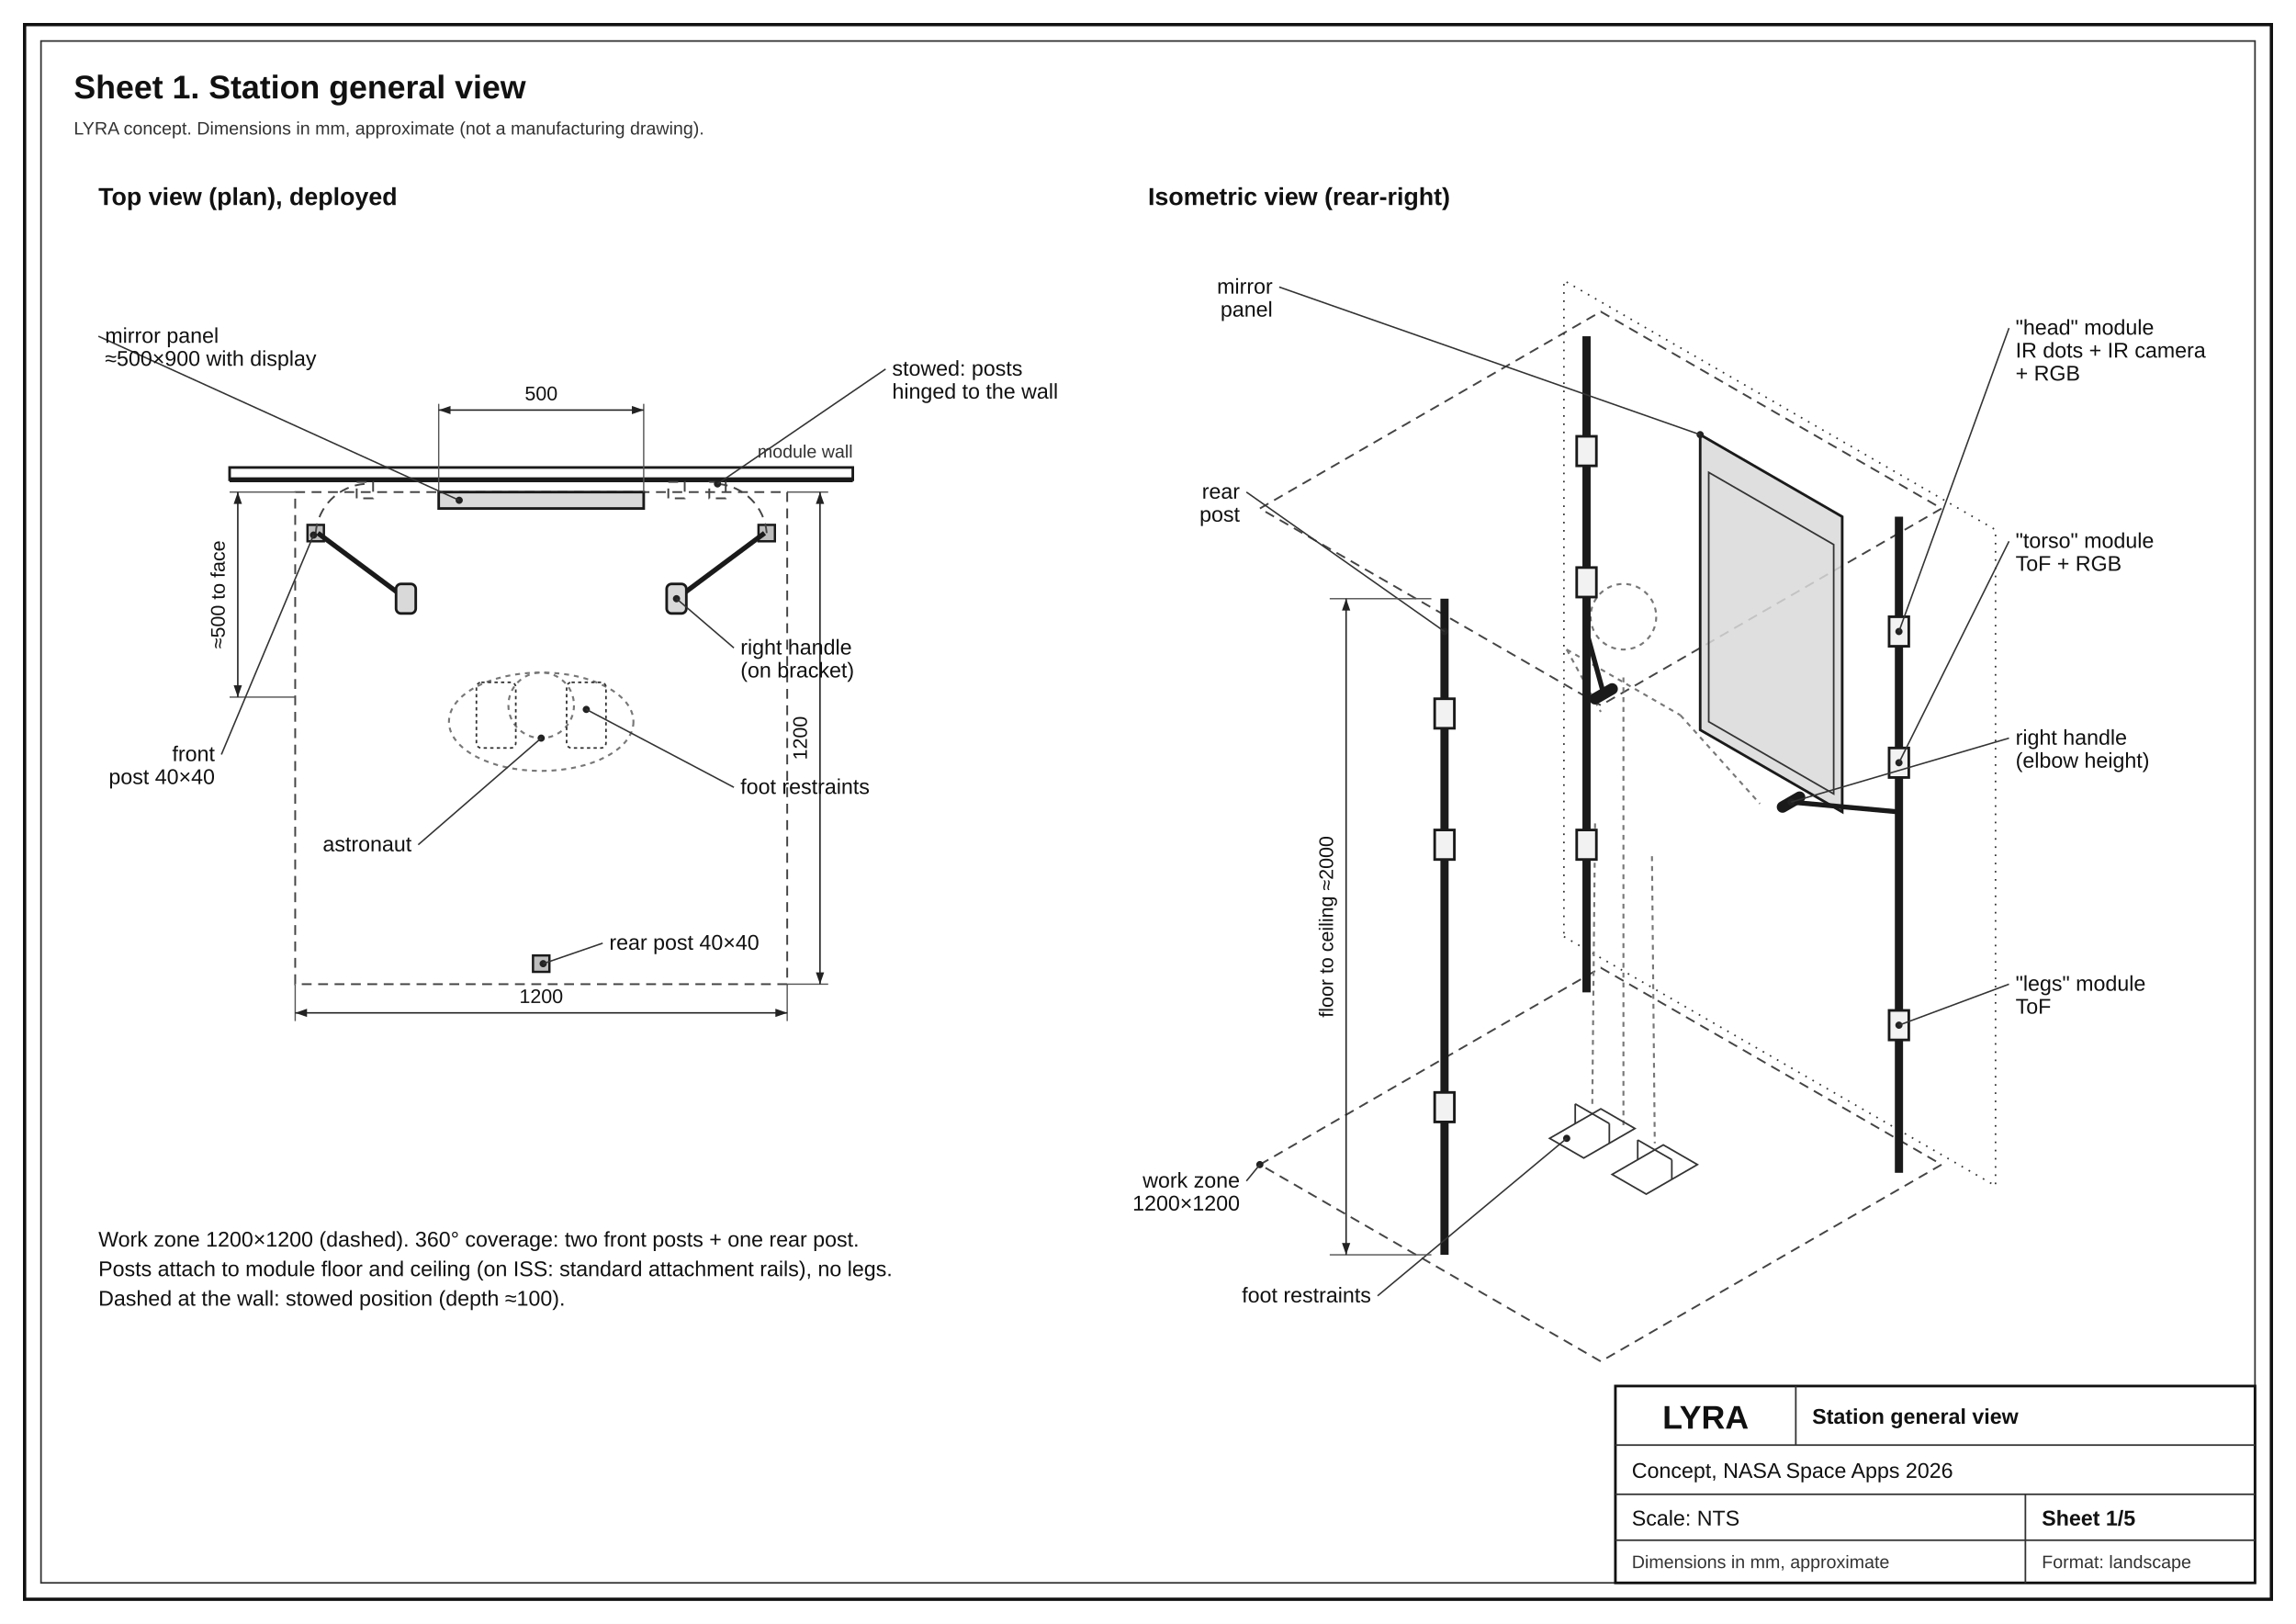
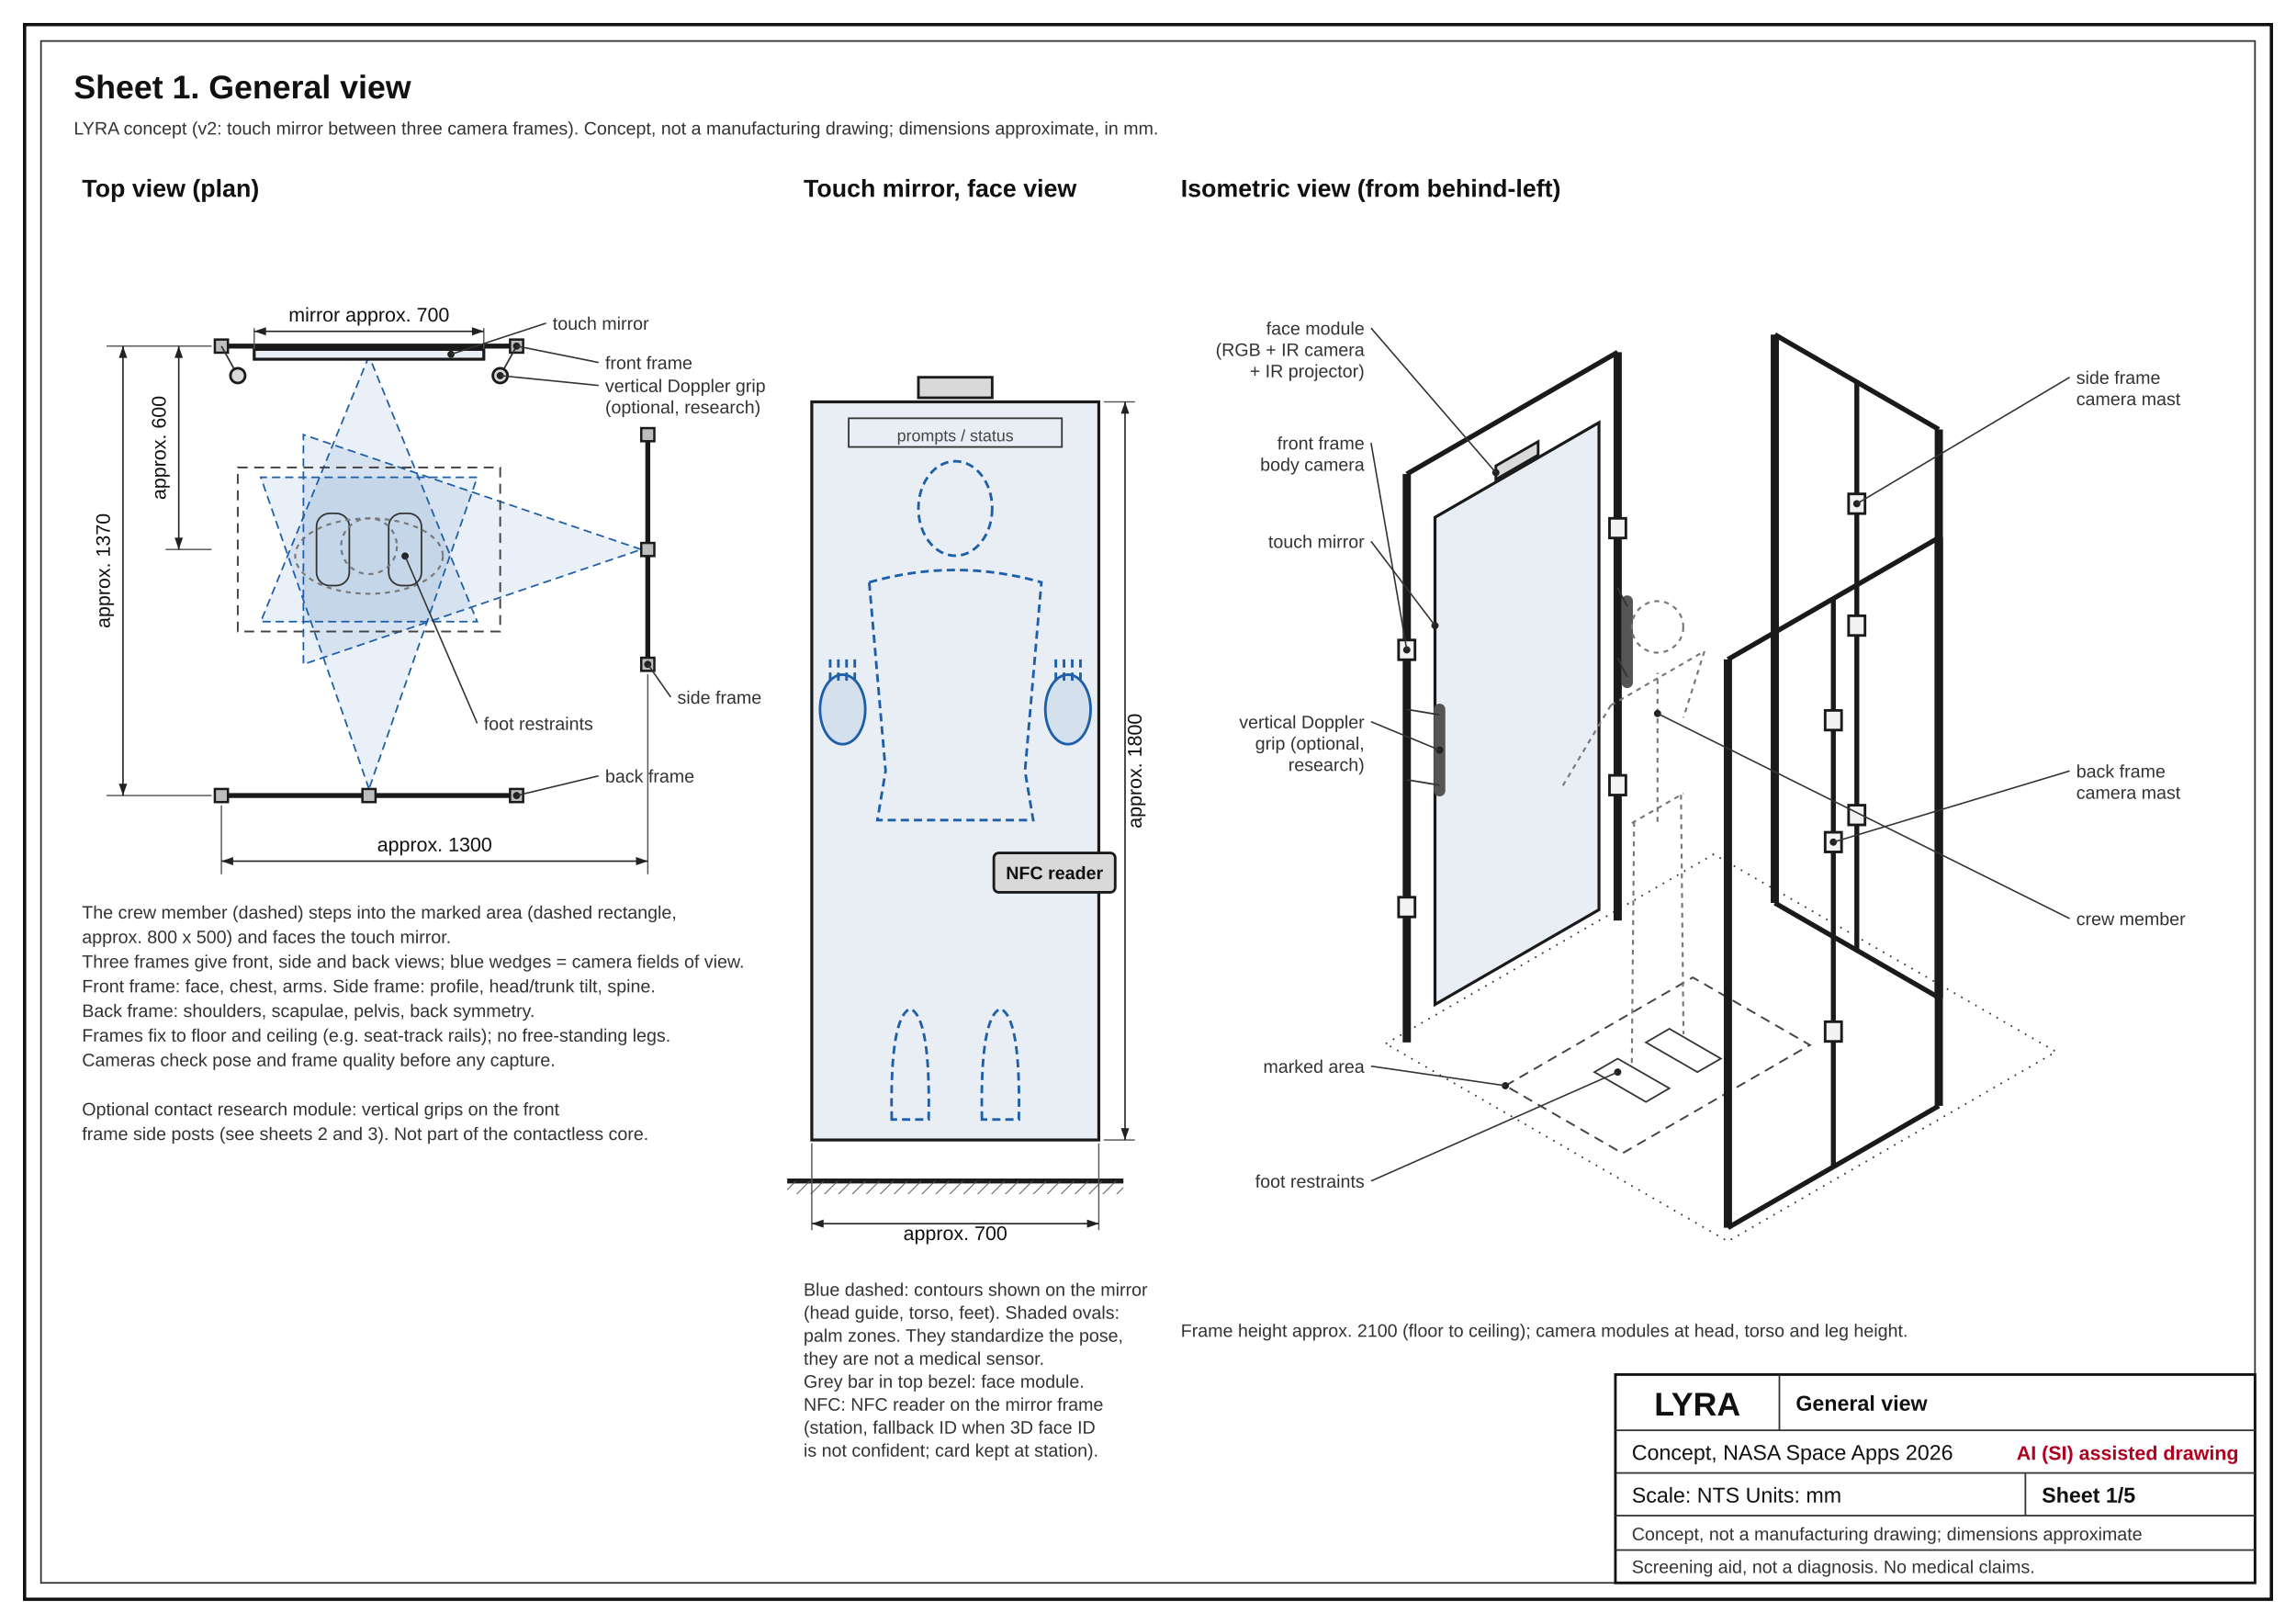
<svg xmlns="http://www.w3.org/2000/svg" viewBox="0 0 1400 990" width="1400" height="990">
  <defs>
    <marker id="da" viewBox="0 0 10 10" refX="10" refY="5" markerWidth="8" markerHeight="8" orient="auto-start-reverse">
      <path d="M0,1.5 L10,5 L0,8.5 z" fill="#222" />
    </marker>
    <marker id="fa" viewBox="0 0 10 10" refX="9" refY="5" markerWidth="7" markerHeight="7" orient="auto">
      <path d="M0,0 L10,5 L0,10 z" fill="#222" />
    </marker>
+     <marker id="fr" viewBox="0 0 10 10" refX="9" refY="5" markerWidth="7" markerHeight="7" orient="auto">
+       <path d="M0,0 L10,5 L0,10 z" fill="#c0392b" />
+     </marker>
+     <marker id="fb" viewBox="0 0 10 10" refX="9" refY="5" markerWidth="7" markerHeight="7" orient="auto">
+       <path d="M0,0 L10,5 L0,10 z" fill="#1f5fa8" />
+     </marker>
    <pattern id="hatch" width="6" height="6" patternUnits="userSpaceOnUse" patternTransform="rotate(45)">
      <line x1="0" y1="0" x2="0" y2="6" stroke="#555" stroke-width="1" />
+     </pattern>
+     <pattern id="hatch2" width="5" height="5" patternUnits="userSpaceOnUse" patternTransform="rotate(-45)">
+       <line x1="0" y1="0" x2="0" y2="5" stroke="#777" stroke-width="0.8" />
    </pattern>
    <style>
    text{font-family:Arial,Helvetica,sans-serif}
    .t{font-size:13px;fill:#111}
    .s{font-size:11px;fill:#333}
+     .xs{font-size:10px;fill:#444}
    .b{font-size:13px;fill:#111;font-weight:bold}
+     .bs{font-size:11px;fill:#111;font-weight:bold}
    .h{font-size:20px;fill:#111;font-weight:bold}
    .vh{font-size:15px;fill:#111;font-weight:bold}
    .dl{font-size:12px;fill:#111}
+     .ai{font-size:12px;fill:#b00020;font-weight:bold}
+     .tg{font-size:9.5px;fill:#fff;font-weight:bold;letter-spacing:0.2px}
+     .rt{font-size:11px;fill:#c0392b}
+     .bt{font-size:11px;fill:#1f5fa8}
+     .gt{font-size:11px;fill:#1a7a4a}
    .o{stroke:#1a1a1a;stroke-width:1.6;fill:none}
    .of{stroke:#1a1a1a;stroke-width:1.6;fill:#f2f2f2}
    .ofd{stroke:#1a1a1a;stroke-width:1.6;fill:#d9d9d9}
+     .mir{stroke:#1a1a1a;stroke-width:1.8;fill:#e8eef4}
    .thick{stroke:#1a1a1a;stroke-width:3;fill:none}
    .post{stroke:#1a1a1a;stroke-width:1.4;fill:#bdbdbd}
    .thin{stroke:#333;stroke-width:1;fill:none}
    .hid{stroke:#444;stroke-width:1.1;fill:none;stroke-dasharray:6 4}
    .ctr{stroke:#666;stroke-width:0.9;fill:none;stroke-dasharray:14 3 3 3}
    .ex{stroke:#555;stroke-width:0.8;fill:none}
    .dim{stroke:#222;stroke-width:0.9;fill:none;marker-start:url(#da);marker-end:url(#da)}
    .ld{stroke:#333;stroke-width:0.9;fill:none}
    .fl{stroke:#222;stroke-width:1.5;fill:none}
    .fld{stroke:#222;stroke-width:1.5;fill:none;stroke-dasharray:7 4}
-     .sl{fill:#c0392b;fill-opacity:0.13;stroke:#c0392b;stroke-width:1;stroke-dasharray:5 3}
-     .tof{fill:#1f5fa8;fill-opacity:0.10;stroke:#1f5fa8;stroke-width:1;stroke-dasharray:5 3}
+     .sl{fill:#c0392b;fill-opacity:0.12;stroke:#c0392b;stroke-width:1;stroke-dasharray:5 3}
+     .tof{fill:#1f5fa8;fill-opacity:0.09;stroke:#1f5fa8;stroke-width:1;stroke-dasharray:5 3}
    .hum{stroke:#777;stroke-width:1.2;fill:none;stroke-dasharray:3 3}
-     .gel{stroke:#1a7a4a;stroke-width:3;fill:none}
+     .cont{stroke:#1f5fa8;stroke-width:1.6;fill:none;stroke-dasharray:5 3}
+     .palm{stroke:#1f5fa8;stroke-width:1.6;fill:#1f5fa8;fill-opacity:0.10}
+     .gel{stroke:#1a7a4a;stroke-width:1.4;fill:#1a7a4a;fill-opacity:0.22}
+     .rim{stroke:#1a1a1a;stroke-width:1.2;fill:#9e9e9e}
+     .mem{stroke:#6a3d9a;stroke-width:2.2;fill:none}
+     .skin{stroke:#8a5a44;stroke-width:1.4;fill:#f3d9c9}
+     .ac{stroke:#c0392b;stroke-width:1.6;fill:none;marker-end:url(#fr)}
+     .acd{stroke:#1f5fa8;stroke-width:1.4;fill:none;stroke-dasharray:5 3;marker-end:url(#fb)}
    .frame{stroke:#111;stroke-width:2;fill:none}
    .blk{stroke:#1a1a1a;stroke-width:1.5;fill:#fafafa}
+     .blkg{stroke:#1a1a1a;stroke-width:1.5;fill:#eef3ee}
+     .blkb{stroke:#1a1a1a;stroke-width:1.5;fill:#eaf0f8}
+     .blkd{stroke:#555;stroke-width:1.4;fill:#fafafa;stroke-dasharray:6 4}
+     .note{stroke:#b35900;stroke-width:1.5;fill:#fff8ef}
    .grp{stroke:#555;stroke-width:1;fill:none;stroke-dasharray:6 4}
  </style>
  </defs>
  <rect x="0" y="0" width="1400" height="990" fill="#fff" />
  <rect x="15.0" y="15.0" width="1370.0" height="960.0" rx="0" class="frame" />
  <rect x="25.0" y="25.0" width="1350.0" height="940.0" rx="0" class="thin" />
-   <text x="45.0" y="60.0" class="h" text-anchor="start">Sheet 1. Station general view</text>
-   <text x="45.0" y="82.0" class="s" text-anchor="start">LYRA concept. Dimensions in mm, approximate (not a manufacturing drawing).</text>
-   <rect x="985" y="845" width="390" height="120" fill="#fff" stroke="#111" stroke-width="1.6" />
-   <line x1="985.0" y1="881.0" x2="1375.0" y2="881.0" class="thin" />
-   <line x1="985.0" y1="911.0" x2="1375.0" y2="911.0" class="thin" />
-   <line x1="985.0" y1="939.0" x2="1375.0" y2="939.0" class="thin" />
-   <line x1="1095.0" y1="845.0" x2="1095.0" y2="881.0" class="thin" />
-   <line x1="1235.0" y1="911.0" x2="1235.0" y2="965.0" class="thin" />
-   <text x="1040.0" y="871.0" class="h" text-anchor="middle">LYRA</text>
-   <text x="1105.0" y="868.0" class="b" text-anchor="start">Station general view</text>
-   <text x="995.0" y="901.0" class="t" text-anchor="start">Concept, NASA Space Apps 2026</text>
-   <text x="995.0" y="930.0" class="t" text-anchor="start">Scale: NTS</text>
-   <text x="1245.0" y="930.0" class="b" text-anchor="start">Sheet 1/5</text>
-   <text x="995.0" y="956.0" class="s" text-anchor="start">Dimensions in mm, approximate</text>
-   <text x="1245.0" y="956.0" class="s" text-anchor="start">Format: landscape</text>
-   <text x="60.0" y="125.0" class="vh" text-anchor="start">Top view (plan), deployed</text>
-   <line x1="140.0" y1="292.5" x2="520.0" y2="292.5" class="thick" />
-   <rect x="140.0" y="285.0" width="380.0" height="7.5" rx="0" class="o" fill="url(#hatch)" stroke="none" />
-   <text x="520.0" y="279.0" class="s" text-anchor="end">module wall</text>
-   <rect x="180.0" y="300.0" width="300.0" height="300.0" rx="0" class="hid" />
-   <rect x="267.5" y="300.0" width="125.0" height="10.0" rx="0" class="ofd" />
-   <rect x="187.5" y="320.0" width="10.0" height="10.0" rx="0" class="post" />
-   <rect x="462.5" y="320.0" width="10.0" height="10.0" rx="0" class="post" />
-   <rect x="325.0" y="582.5" width="10.0" height="10.0" rx="0" class="post" />
-   <line x1="193.8" y1="325.0" x2="247.5" y2="365.0" class="thick" />
-   <rect x="241.5" y="356.0" width="12.0" height="18.0" rx="3" class="ofd" />
-   <line x1="466.2" y1="325.0" x2="412.5" y2="365.0" class="thick" />
-   <rect x="406.5" y="356.0" width="12.0" height="18.0" rx="3" class="ofd" />
-   <ellipse cx="330.0" cy="440.0" rx="56.25" ry="30.0" class="hum" />
-   <circle cx="330.0" cy="430.0" r="20.0" class="hum" />
-   <rect x="290.5" y="416.0" width="24.0" height="40.0" rx="3" class="thin" stroke-dasharray="2 2" />
-   <rect x="345.5" y="416.0" width="24.0" height="40.0" rx="3" class="thin" stroke-dasharray="2 2" />
-   <rect x="217.5" y="293.8" width="10.0" height="10.0" rx="0" class="hid" />
-   <rect x="432.5" y="293.8" width="10.0" height="10.0" rx="0" class="hid" />
-   <rect x="407.5" y="293.8" width="10.0" height="10.0" rx="0" class="hid" />
-   <path d="M192.5,325.0 A 32.5 32.5 0 0 1 222.5,295.0" class="hid" />
-   <path d="M467.5,325.0 A 32.5 32.5 0 0 0 437.5,295.0" class="hid" />
-   <line x1="180.0" y1="600.0" x2="180.0" y2="622.5" class="ex" />
-   <line x1="480.0" y1="600.0" x2="480.0" y2="622.5" class="ex" />
-   <line x1="180.0" y1="617.5" x2="480.0" y2="617.5" class="dim" />
-   <text x="330.0" y="611.5" class="dl" text-anchor="middle">1200</text>
-   <line x1="480.0" y1="300.0" x2="505.0" y2="300.0" class="ex" />
-   <line x1="480.0" y1="600.0" x2="505.0" y2="600.0" class="ex" />
-   <line x1="500.0" y1="300.0" x2="500.0" y2="600.0" class="dim" />
-   <text x="492.0" y="450.0" class="dl" text-anchor="middle" transform="rotate(-90 492.0 450.0)">1200</text>
-   <line x1="267.5" y1="300.0" x2="267.5" y2="246.2" class="ex" />
-   <line x1="392.5" y1="300.0" x2="392.5" y2="246.2" class="ex" />
-   <line x1="267.5" y1="250.0" x2="392.5" y2="250.0" class="dim" />
-   <text x="330.0" y="244.0" class="dl" text-anchor="middle">500</text>
-   <line x1="180.0" y1="425.0" x2="140.0" y2="425.0" class="ex" />
-   <line x1="180.0" y1="300.0" x2="140.0" y2="300.0" class="ex" />
-   <line x1="145.0" y1="300.0" x2="145.0" y2="425.0" class="dim" />
-   <text x="137.0" y="362.5" class="dl" text-anchor="middle" transform="rotate(-90 137.0 362.5)">≈500 to face</text>
-   <circle cx="280.0" cy="305.0" r="2.2" fill="#222" />
-   <line x1="280.0" y1="305.0" x2="60.0" y2="205.0" class="ld" />
-   <text x="64.0" y="209.0" class="t" text-anchor="start">mirror panel</text>
-   <text x="64.0" y="223.0" class="t" text-anchor="start">≈500×900 with display</text>
-   <circle cx="191.2" cy="326.2" r="2.2" fill="#222" />
-   <line x1="191.2" y1="326.2" x2="135.0" y2="460.0" class="ld" />
-   <text x="131.0" y="464.0" class="t" text-anchor="end">front</text>
-   <text x="131.0" y="478.0" class="t" text-anchor="end">post 40×40</text>
-   <circle cx="331.2" cy="587.5" r="2.2" fill="#222" />
-   <line x1="331.2" y1="587.5" x2="367.5" y2="575.0" class="ld" />
-   <text x="371.5" y="579.0" class="t" text-anchor="start">rear post 40×40</text>
-   <circle cx="412.5" cy="365.0" r="2.2" fill="#222" />
-   <line x1="412.5" y1="365.0" x2="447.5" y2="395.0" class="ld" />
-   <text x="451.5" y="399.0" class="t" text-anchor="start">right handle</text>
-   <text x="451.5" y="413.0" class="t" text-anchor="start">(on bracket)</text>
-   <circle cx="357.5" cy="432.5" r="2.2" fill="#222" />
-   <line x1="357.5" y1="432.5" x2="447.5" y2="480.0" class="ld" />
-   <text x="451.5" y="484.0" class="t" text-anchor="start">foot restraints</text>
-   <circle cx="330.0" cy="450.0" r="2.2" fill="#222" />
-   <line x1="330.0" y1="450.0" x2="255.0" y2="515.0" class="ld" />
-   <text x="251.0" y="519.0" class="t" text-anchor="end">astronaut</text>
-   <circle cx="437.5" cy="295.0" r="2.2" fill="#222" />
-   <line x1="437.5" y1="295.0" x2="540.0" y2="225.0" class="ld" />
-   <text x="544.0" y="229.0" class="t" text-anchor="start">stowed: posts</text>
-   <text x="544.0" y="243.0" class="t" text-anchor="start">hinged to the wall</text>
-   <text x="60.0" y="760.0" class="t" text-anchor="start">Work zone 1200×1200 (dashed). 360° coverage: two front posts + one rear post.</text>
-   <text x="60.0" y="778.0" class="t" text-anchor="start">Posts attach to module floor and ceiling (on ISS: standard attachment rails), no legs.</text>
-   <text x="60.0" y="796.0" class="t" text-anchor="start">Dashed at the wall: stowed position (depth ≈100).</text>
-   <text x="700.0" y="125.0" class="vh" text-anchor="start">Isometric view (rear-right)</text>
-   <polygon points="976.1,590.0 1183.9,710.0 976.1,830.0 768.2,710.0" class="hid" />
-   <polygon points="976.1,190.0 1183.9,310.0 976.1,430.0 768.2,310.0" class="hid" />
-   <polygon points="953.6,571.0 1216.8,723.0 1216.8,323.0 953.6,171.0" class="thin" stroke-dasharray="1 4" />
-   <line x1="989.9" y1="686.0" x2="989.9" y2="412.0" class="hum" />
-   <line x1="955.3" y1="396.0" x2="1024.6" y2="436.0" class="hum" />
-   <line x1="955.3" y1="396.0" x2="976.1" y2="434.0" class="hum" />
-   <line x1="1024.6" y1="436.0" x2="1073.1" y2="490.0" class="hum" />
-   <line x1="972.6" y1="502.0" x2="970.9" y2="675.0" class="hum" />
-   <line x1="1007.3" y1="522.0" x2="1009.0" y2="697.0" class="hum" />
-   <circle cx="989.9" cy="376.0" r="20.0" class="hum" />
-   <polygon points="976.1,676.0 996.9,688.0 965.7,706.0 944.9,694.0" class="thin" />
-   <line x1="960.5" y1="685.0" x2="960.5" y2="673.0" class="thin" />
-   <line x1="981.3" y1="697.0" x2="981.3" y2="685.0" class="thin" />
-   <line x1="960.5" y1="673.0" x2="981.3" y2="685.0" class="thin" />
-   <polygon points="1014.2,698.0 1035.0,710.0 1003.8,728.0 983.0,716.0" class="thin" />
-   <line x1="998.6" y1="707.0" x2="998.6" y2="695.0" class="thin" />
-   <line x1="1019.4" y1="719.0" x2="1019.4" y2="707.0" class="thin" />
-   <line x1="998.6" y1="695.0" x2="1019.4" y2="707.0" class="thin" />
-   <polygon points="1036.7,445.0 1123.3,495.0 1123.3,315.0 1036.7,265.0" class="ofd" fill-opacity="0.85" />
-   <polygon points="1041.9,440.0 1118.1,484.0 1118.1,332.0 1041.9,288.0" class="thin" />
-   <line x1="967.4" y1="605.0" x2="967.4" y2="205.0" stroke="#1a1a1a" stroke-width="5" />
-   <rect x="961.4" y="506.0" width="12.0" height="18.0" rx="0" class="of" />
-   <rect x="961.4" y="346.0" width="12.0" height="18.0" rx="0" class="of" />
-   <rect x="961.4" y="266.0" width="12.0" height="18.0" rx="0" class="of" />
-   <line x1="1157.9" y1="715.0" x2="1157.9" y2="315.0" stroke="#1a1a1a" stroke-width="5" />
-   <rect x="1151.9" y="616.0" width="12.0" height="18.0" rx="0" class="of" />
-   <rect x="1151.9" y="456.0" width="12.0" height="18.0" rx="0" class="of" />
-   <rect x="1151.9" y="376.0" width="12.0" height="18.0" rx="0" class="of" />
-   <line x1="880.8" y1="765.0" x2="880.8" y2="365.0" stroke="#1a1a1a" stroke-width="5" />
-   <rect x="874.8" y="666.0" width="12.0" height="18.0" rx="0" class="of" />
-   <rect x="874.8" y="506.0" width="12.0" height="18.0" rx="0" class="of" />
-   <rect x="874.8" y="426.0" width="12.0" height="18.0" rx="0" class="of" />
-   <line x1="967.4" y1="385.0" x2="977.8" y2="423.0" class="thick" />
-   <line x1="983.0" y1="420.0" x2="972.6" y2="426.0" stroke="#1a1a1a" stroke-width="7" stroke-linecap="round" />
-   <line x1="1157.9" y1="495.0" x2="1092.1" y2="489.0" class="thick" />
-   <line x1="1097.3" y1="486.0" x2="1086.9" y2="492.0" stroke="#1a1a1a" stroke-width="7" stroke-linecap="round" />
-   <circle cx="1157.9" cy="385.0" r="2.2" fill="#222" />
-   <line x1="1157.9" y1="385.0" x2="1225.0" y2="200.0" class="ld" />
-   <text x="1229.0" y="204.0" class="t" text-anchor="start">"head" module</text>
-   <text x="1229.0" y="218.0" class="t" text-anchor="start">IR dots + IR camera</text>
-   <text x="1229.0" y="232.0" class="t" text-anchor="start">+ RGB</text>
-   <circle cx="1157.9" cy="465.0" r="2.2" fill="#222" />
-   <line x1="1157.9" y1="465.0" x2="1225.0" y2="330.0" class="ld" />
-   <text x="1229.0" y="334.0" class="t" text-anchor="start">"torso" module</text>
-   <text x="1229.0" y="348.0" class="t" text-anchor="start">ToF + RGB</text>
-   <circle cx="1157.9" cy="625.0" r="2.2" fill="#222" />
-   <line x1="1157.9" y1="625.0" x2="1225.0" y2="600.0" class="ld" />
-   <text x="1229.0" y="604.0" class="t" text-anchor="start">"legs" module</text>
-   <text x="1229.0" y="618.0" class="t" text-anchor="start">ToF</text>
-   <circle cx="1092.1" cy="489.0" r="2.2" fill="#222" />
-   <line x1="1092.1" y1="489.0" x2="1225.0" y2="450.0" class="ld" />
-   <text x="1229.0" y="454.0" class="t" text-anchor="start">right handle</text>
-   <text x="1229.0" y="468.0" class="t" text-anchor="start">(elbow height)</text>
-   <circle cx="1036.7" cy="265.0" r="2.2" fill="#222" />
-   <line x1="1036.7" y1="265.0" x2="780.0" y2="175.0" class="ld" />
-   <text x="776.0" y="179.0" class="t" text-anchor="end">mirror</text>
-   <text x="776.0" y="193.0" class="t" text-anchor="end">panel</text>
-   <circle cx="880.8" cy="385.0" r="2.2" fill="#222" />
-   <line x1="880.8" y1="385.0" x2="760.0" y2="300.0" class="ld" />
-   <text x="756.0" y="304.0" class="t" text-anchor="end">rear</text>
-   <text x="756.0" y="318.0" class="t" text-anchor="end">post</text>
-   <circle cx="955.3" cy="694.0" r="2.2" fill="#222" />
-   <line x1="955.3" y1="694.0" x2="840.0" y2="790.0" class="ld" />
-   <text x="836.0" y="794.0" class="t" text-anchor="end">foot restraints</text>
-   <circle cx="768.2" cy="710.0" r="2.2" fill="#222" />
-   <line x1="768.2" y1="710.0" x2="760.0" y2="720.0" class="ld" />
-   <text x="756.0" y="724.0" class="t" text-anchor="end">work zone</text>
-   <text x="756.0" y="738.0" class="t" text-anchor="end">1200×1200</text>
-   <line x1="872.8" y1="765.0" x2="810.8" y2="765.0" class="ex" />
-   <line x1="872.8" y1="365.0" x2="810.8" y2="365.0" class="ex" />
-   <line x1="820.8" y1="765.0" x2="820.8" y2="365.0" class="dim" />
-   <text x="812.8" y="565.0" class="dl" text-anchor="middle" transform="rotate(-90 812.8 565.0)">floor to ceiling ≈2000</text>
+   <text x="45.0" y="60.0" class="h" text-anchor="start">Sheet 1. General view</text>
+   <text x="45.0" y="82.0" class="s" text-anchor="start">LYRA concept (v2: touch mirror between three camera frames). Concept, not a manufacturing drawing; dimensions approximate, in mm.</text>
+   <rect x="985" y="838" width="390" height="127" fill="#fff" stroke="#111" stroke-width="1.6" />
+   <line x1="985.0" y1="872.0" x2="1375.0" y2="872.0" class="thin" />
+   <line x1="985.0" y1="898.0" x2="1375.0" y2="898.0" class="thin" />
+   <line x1="985.0" y1="924.0" x2="1375.0" y2="924.0" class="thin" />
+   <line x1="985.0" y1="945.0" x2="1375.0" y2="945.0" class="thin" />
+   <line x1="1085.0" y1="838.0" x2="1085.0" y2="872.0" class="thin" />
+   <line x1="1235.0" y1="898.0" x2="1235.0" y2="924.0" class="thin" />
+   <text x="1035.0" y="863.0" class="h" text-anchor="middle">LYRA</text>
+   <text x="1095.0" y="860.0" class="b" text-anchor="start">General view</text>
+   <text x="995.0" y="890.0" class="t" text-anchor="start">Concept, NASA Space Apps 2026</text>
+   <text x="1365.0" y="890.0" class="ai" text-anchor="end">AI (SI) assisted drawing</text>
+   <text x="995.0" y="916.0" class="t" text-anchor="start">Scale: NTS   Units: mm</text>
+   <text x="1245.0" y="916.0" class="b" text-anchor="start">Sheet 1/5</text>
+   <text x="995.0" y="939.0" class="s" text-anchor="start">Concept, not a manufacturing drawing; dimensions approximate</text>
+   <text x="995.0" y="959.0" class="s" text-anchor="start">Screening aid, not a diagnosis. No medical claims.</text>
+   <text x="50.0" y="120.0" class="vh" text-anchor="start">Top view (plan)</text>
+   <polygon points="225.0,217.0 159.0,379.0 291.0,379.0" class="tof" />
+   <polygon points="391.0,335.0 185.0,265.0 185.0,405.0" class="tof" />
+   <polygon points="225.0,481.0 159.0,291.0 291.0,291.0" class="tof" />
+   <rect x="145.0" y="285.0" width="160.0" height="100.0" rx="0" class="hid" />
+   <rect x="193.0" y="313.0" width="20.0" height="44.0" rx="8" class="thin" />
+   <rect x="237.0" y="313.0" width="20.0" height="44.0" rx="8" class="thin" />
+   <ellipse cx="225.0" cy="339.0" rx="45.0" ry="23.0" class="hum" />
+   <circle cx="225.0" cy="333.0" r="17.0" class="hum" />
+   <line x1="135.0" y1="211.0" x2="315.0" y2="211.0" class="thick" />
+   <rect x="131.0" y="207.0" width="8.0" height="8.0" rx="0" class="post" />
+   <rect x="311.0" y="207.0" width="8.0" height="8.0" rx="0" class="post" />
+   <rect x="155.0" y="213.0" width="140.0" height="6.0" rx="0" class="mir" />
+   <line x1="135.0" y1="211.0" x2="145.0" y2="229.0" class="thin" />
+   <circle cx="145.0" cy="229.0" r="4.5" class="ofd" />
+   <line x1="315.0" y1="211.0" x2="305.0" y2="229.0" class="thin" />
+   <circle cx="305.0" cy="229.0" r="4.5" class="ofd" />
+   <line x1="395.0" y1="265.0" x2="395.0" y2="405.0" class="thick" />
+   <rect x="391.0" y="261.0" width="8.0" height="8.0" rx="0" class="post" />
+   <rect x="391.0" y="331.0" width="8.0" height="8.0" rx="0" class="post" />
+   <rect x="391.0" y="401.0" width="8.0" height="8.0" rx="0" class="post" />
+   <line x1="135.0" y1="485.0" x2="315.0" y2="485.0" class="thick" />
+   <rect x="131.0" y="481.0" width="8.0" height="8.0" rx="0" class="post" />
+   <rect x="221.0" y="481.0" width="8.0" height="8.0" rx="0" class="post" />
+   <rect x="311.0" y="481.0" width="8.0" height="8.0" rx="0" class="post" />
+   <line x1="135.0" y1="491.0" x2="135.0" y2="533.0" class="ex" />
+   <line x1="395.0" y1="411.0" x2="395.0" y2="533.0" class="ex" />
+   <line x1="135.0" y1="525.0" x2="395.0" y2="525.0" class="dim" />
+   <text x="265.0" y="519.0" class="dl" text-anchor="middle">approx. 1300</text>
+   <line x1="129.0" y1="211.0" x2="65.0" y2="211.0" class="ex" />
+   <line x1="129.0" y1="485.0" x2="65.0" y2="485.0" class="ex" />
+   <line x1="75.0" y1="211.0" x2="75.0" y2="485.0" class="dim" />
+   <text x="67.0" y="348.0" class="dl" text-anchor="middle" transform="rotate(-90 67.0 348.0)">approx. 1370</text>
+   <line x1="129.0" y1="335.0" x2="101.0" y2="335.0" class="ex" />
+   <line x1="109.0" y1="211.0" x2="109.0" y2="335.0" class="dim" />
+   <text x="101.0" y="273.0" class="dl" text-anchor="middle" transform="rotate(-90 101.0 273.0)">approx. 600</text>
+   <line x1="155.0" y1="212.6" x2="155.0" y2="200.0" class="ex" />
+   <line x1="295.0" y1="212.6" x2="295.0" y2="200.0" class="ex" />
+   <line x1="155.0" y1="202.0" x2="295.0" y2="202.0" class="dim" />
+   <text x="225.0" y="196.0" class="dl" text-anchor="middle">mirror approx. 700</text>
+   <circle cx="275.0" cy="216.0" r="2.2" fill="#222" />
+   <line x1="275.0" y1="216.0" x2="333.0" y2="197.0" class="ld" />
+   <text x="337.0" y="201.0" class="s" text-anchor="start">touch mirror</text>
+   <circle cx="315.0" cy="211.0" r="2.2" fill="#222" />
+   <line x1="315.0" y1="211.0" x2="365.0" y2="221.0" class="ld" />
+   <text x="369.0" y="225.0" class="s" text-anchor="start">front frame</text>
+   <circle cx="305.0" cy="229.0" r="2.2" fill="#222" />
+   <line x1="305.0" y1="229.0" x2="365.0" y2="235.0" class="ld" />
+   <text x="369.0" y="239.0" class="s" text-anchor="start">vertical Doppler grip</text>
+   <text x="369.0" y="252.0" class="s" text-anchor="start">(optional, research)</text>
+   <circle cx="395.0" cy="405.0" r="2.2" fill="#222" />
+   <line x1="395.0" y1="405.0" x2="409.0" y2="425.0" class="ld" />
+   <text x="413.0" y="429.0" class="s" text-anchor="start">side frame</text>
+   <circle cx="315.0" cy="485.0" r="2.2" fill="#222" />
+   <line x1="315.0" y1="485.0" x2="365.0" y2="473.0" class="ld" />
+   <text x="369.0" y="477.0" class="s" text-anchor="start">back frame</text>
+   <circle cx="247.0" cy="339.0" r="2.2" fill="#222" />
+   <line x1="247.0" y1="339.0" x2="291.0" y2="441.0" class="ld" />
+   <text x="295.0" y="445.0" class="s" text-anchor="start">foot restraints</text>
+   <text x="50.0" y="560.0" class="s" text-anchor="start">The crew member (dashed) steps into the marked area (dashed rectangle,</text>
+   <text x="50.0" y="575.0" class="s" text-anchor="start">approx. 800 x 500) and faces the touch mirror.</text>
+   <text x="50.0" y="590.0" class="s" text-anchor="start">Three frames give front, side and back views; blue wedges = camera fields of view.</text>
+   <text x="50.0" y="605.0" class="s" text-anchor="start">Front frame: face, chest, arms. Side frame: profile, head/trunk tilt, spine.</text>
+   <text x="50.0" y="620.0" class="s" text-anchor="start">Back frame: shoulders, scapulae, pelvis, back symmetry.</text>
+   <text x="50.0" y="635.0" class="s" text-anchor="start">Frames fix to floor and ceiling (e.g. seat-track rails); no free-standing legs.</text>
+   <text x="50.0" y="650.0" class="s" text-anchor="start">Cameras check pose and frame quality before any capture.</text>
+   <text x="50.0" y="680.0" class="s" text-anchor="start">Optional contact research module: vertical grips on the front</text>
+   <text x="50.0" y="695.0" class="s" text-anchor="start">frame side posts (see sheets 2 and 3). Not part of the contactless core.</text>
+   <text x="490.0" y="120.0" class="vh" text-anchor="start">Touch mirror, face view</text>
+   <line x1="480.0" y1="720.0" x2="685.0" y2="720.0" class="thick" />
+   <rect x="480.0" y="720.0" width="205.0" height="8.0" rx="0" class="nc" fill="url(#hatch)" stroke="none" />
+   <rect x="495.0" y="245.0" width="175.0" height="450.0" rx="0" class="mir" />
+   <rect x="517.5" y="255.0" width="130.0" height="17.5" rx="0" class="thin" />
+   <text x="582.5" y="269.0" class="xs" text-anchor="middle">prompts / status</text>
+   <rect x="560.0" y="230.0" width="45.0" height="12.5" rx="0" class="ofd" />
+   <ellipse cx="582.5" cy="310.0" rx="22.5" ry="28.8" class="cont" />
+   <path d="M530.0,355.0 Q582.5,340.0 635.0,355.0 L625.0,470.0 L630.0,500.0 L535.0,500.0 L540.0,470.0 Z" class="cont" />
+   <ellipse cx="513.8" cy="432.5" rx="13.8" ry="21.2" class="palm" />
+   <line x1="521.2" y1="415.0" x2="521.2" y2="401.2" class="cont" />
+   <line x1="516.2" y1="415.0" x2="516.2" y2="401.2" class="cont" />
+   <line x1="511.2" y1="415.0" x2="511.2" y2="401.2" class="cont" />
+   <line x1="506.2" y1="415.0" x2="506.2" y2="401.2" class="cont" />
+   <ellipse cx="651.2" cy="432.5" rx="13.8" ry="21.2" class="palm" />
+   <line x1="643.8" y1="415.0" x2="643.8" y2="401.2" class="cont" />
+   <line x1="648.8" y1="415.0" x2="648.8" y2="401.2" class="cont" />
+   <line x1="653.8" y1="415.0" x2="653.8" y2="401.2" class="cont" />
+   <line x1="658.8" y1="415.0" x2="658.8" y2="401.2" class="cont" />
+   <path d="M543.75,682.5 Q542.5,620.0 555.0,615.0 Q567.5,620.0 566.25,682.5 Z" class="cont" />
+   <path d="M598.75,682.5 Q597.5,620.0 610.0,615.0 Q622.5,620.0 621.25,682.5 Z" class="cont" />
+   <rect x="606.0" y="520.0" width="74.0" height="24.0" rx="3" class="ofd" />
+   <text x="643.0" y="536.0" class="bs" text-anchor="middle">NFC reader</text>
+   <line x1="495.0" y1="697.0" x2="495.0" y2="750.0" class="ex" />
+   <line x1="670.0" y1="697.0" x2="670.0" y2="750.0" class="ex" />
+   <line x1="495.0" y1="746.0" x2="670.0" y2="746.0" class="dim" />
+   <text x="582.5" y="756.0" class="dl" text-anchor="middle">approx. 700</text>
+   <line x1="673.0" y1="245.0" x2="692.0" y2="245.0" class="ex" />
+   <line x1="673.0" y1="695.0" x2="692.0" y2="695.0" class="ex" />
+   <line x1="686.0" y1="245.0" x2="686.0" y2="695.0" class="dim" />
+   <text x="696.0" y="470.0" class="dl" text-anchor="middle" transform="rotate(-90 696.0 470.0)">approx. 1800</text>
+   <text x="490.0" y="790.0" class="s" text-anchor="start">Blue dashed: contours shown on the mirror</text>
+   <text x="490.0" y="804.0" class="s" text-anchor="start">(head guide, torso, feet). Shaded ovals:</text>
+   <text x="490.0" y="818.0" class="s" text-anchor="start">palm zones. They standardize the pose,</text>
+   <text x="490.0" y="832.0" class="s" text-anchor="start">they are not a medical sensor.</text>
+   <text x="490.0" y="846.0" class="s" text-anchor="start">Grey bar in top bezel: face module.</text>
+   <text x="490.0" y="860.0" class="s" text-anchor="start">NFC: NFC reader on the mirror frame</text>
+   <text x="490.0" y="874.0" class="s" text-anchor="start">(station, fallback ID when 3D face ID</text>
+   <text x="490.0" y="888.0" class="s" text-anchor="start">is not confident; card kept at station).</text>
+   <text x="720.0" y="120.0" class="vh" text-anchor="start">Isometric view (from behind-left)</text>
+   <polygon points="845.0,636.3 1045.0,520.8 1253.7,641.2 1053.6,756.8" class="thin" stroke-dasharray="1 4" />
+   <polygon points="917.9,661.9 1032.2,595.9 1103.6,637.1 989.3,703.1" class="hid" />
+   <line x1="857.8" y1="635.5" x2="857.8" y2="289.0" stroke="#1a1a1a" stroke-width="5" />
+   <line x1="986.4" y1="561.2" x2="986.4" y2="214.7" stroke="#1a1a1a" stroke-width="5" />
+   <line x1="857.8" y1="289.0" x2="986.4" y2="214.7" class="thick" />
+   <polygon points="875.0,612.4 975.0,554.6 975.0,257.6 875.0,315.4" class="mir" />
+   <polygon points="912.1,292.3 937.9,277.4 937.9,269.2 912.1,284.0" class="ofd" />
+   <rect x="981.4" y="316.0" width="10.0" height="12.0" rx="0" class="of" />
+   <rect x="852.8" y="390.2" width="10.0" height="12.0" rx="0" class="of" />
+   <rect x="981.4" y="472.7" width="10.0" height="12.0" rx="0" class="of" />
+   <rect x="852.8" y="547.0" width="10.0" height="12.0" rx="0" class="of" />
+   <line x1="877.8" y1="482.0" x2="877.8" y2="432.5" stroke="#555" stroke-width="7" stroke-linecap="round" />
+   <line x1="857.8" y1="475.4" x2="877.8" y2="478.7" class="thin" />
+   <line x1="857.8" y1="432.5" x2="877.8" y2="435.8" class="thin" />
+   <line x1="992.2" y1="416.0" x2="992.2" y2="366.5" stroke="#555" stroke-width="7" stroke-linecap="round" />
+   <line x1="986.4" y1="401.2" x2="992.2" y2="412.7" class="thin" />
+   <line x1="986.4" y1="358.3" x2="992.2" y2="369.8" class="thin" />
+   <line x1="1010.7" y1="501.0" x2="1010.7" y2="410.2" class="hum" />
+   <line x1="982.2" y1="430.0" x2="1039.3" y2="397.0" class="hum" />
+   <line x1="982.2" y1="430.0" x2="952.1" y2="480.4" class="hum" />
+   <line x1="1039.3" y1="397.0" x2="1026.5" y2="437.5" class="hum" />
+   <line x1="996.4" y1="501.0" x2="995.0" y2="648.7" class="hum" />
+   <line x1="1025.0" y1="484.5" x2="1026.5" y2="630.5" class="hum" />
+   <line x1="995.0" y1="501.8" x2="1026.5" y2="483.7" class="hum" />
+   <circle cx="1010.7" cy="382.2" r="15.7" class="hum" />
+   <polygon points="972.2,653.6 986.4,645.4 1017.9,663.5 1003.6,671.8" class="thin" />
+   <polygon points="1003.6,635.5 1017.9,627.2 1049.3,645.4 1035.0,653.6" class="thin" />
+   <line x1="1082.2" y1="550.5" x2="1082.2" y2="204.0" stroke="#1a1a1a" stroke-width="5" />
+   <line x1="1182.2" y1="608.2" x2="1182.2" y2="261.8" stroke="#1a1a1a" stroke-width="5" />
+   <line x1="1132.2" y1="579.4" x2="1132.2" y2="232.9" stroke="#1a1a1a" stroke-width="3" />
+   <line x1="1082.2" y1="204.0" x2="1182.2" y2="261.8" class="thick" />
+   <line x1="1082.2" y1="550.5" x2="1182.2" y2="608.2" class="thick" />
+   <rect x="1127.2" y="301.1" width="10.0" height="12.0" rx="0" class="of" />
+   <rect x="1127.2" y="375.4" width="10.0" height="12.0" rx="0" class="of" />
+   <rect x="1127.2" y="490.9" width="10.0" height="12.0" rx="0" class="of" />
+   <line x1="1053.6" y1="748.5" x2="1053.6" y2="402.0" stroke="#1a1a1a" stroke-width="5" />
+   <line x1="1182.2" y1="674.2" x2="1182.2" y2="327.8" stroke="#1a1a1a" stroke-width="5" />
+   <line x1="1117.9" y1="711.4" x2="1117.9" y2="364.9" stroke="#1a1a1a" stroke-width="3" />
+   <line x1="1053.6" y1="402.0" x2="1182.2" y2="327.8" class="thick" />
+   <line x1="1053.6" y1="748.5" x2="1182.2" y2="674.2" class="thick" />
+   <rect x="1112.9" y="433.1" width="10.0" height="12.0" rx="0" class="of" />
+   <rect x="1112.9" y="507.4" width="10.0" height="12.0" rx="0" class="of" />
+   <rect x="1112.9" y="622.9" width="10.0" height="12.0" rx="0" class="of" />
+   <circle cx="875.0" cy="381.4" r="2.2" fill="#222" />
+   <line x1="875.0" y1="381.4" x2="836.0" y2="330.0" class="ld" />
+   <text x="832.0" y="334.0" class="s" text-anchor="end">touch mirror</text>
+   <circle cx="912.1" cy="288.1" r="2.2" fill="#222" />
+   <line x1="912.1" y1="288.1" x2="836.0" y2="200.0" class="ld" />
+   <text x="832.0" y="204.0" class="s" text-anchor="end">face module</text>
+   <text x="832.0" y="217.0" class="s" text-anchor="end">(RGB + IR camera</text>
+   <text x="832.0" y="230.0" class="s" text-anchor="end">+ IR projector)</text>
+   <circle cx="857.8" cy="396.2" r="2.2" fill="#222" />
+   <line x1="857.8" y1="396.2" x2="836.0" y2="270.0" class="ld" />
+   <text x="832.0" y="274.0" class="s" text-anchor="end">front frame</text>
+   <text x="832.0" y="287.0" class="s" text-anchor="end">body camera</text>
+   <circle cx="877.8" cy="457.3" r="2.2" fill="#222" />
+   <line x1="877.8" y1="457.3" x2="836.0" y2="440.0" class="ld" />
+   <text x="832.0" y="444.0" class="s" text-anchor="end">vertical Doppler</text>
+   <text x="832.0" y="457.0" class="s" text-anchor="end">grip (optional,</text>
+   <text x="832.0" y="470.0" class="s" text-anchor="end">research)</text>
+   <circle cx="917.9" cy="661.9" r="2.2" fill="#222" />
+   <line x1="917.9" y1="661.9" x2="836.0" y2="650.0" class="ld" />
+   <text x="832.0" y="654.0" class="s" text-anchor="end">marked area</text>
+   <circle cx="986.4" cy="653.6" r="2.2" fill="#222" />
+   <line x1="986.4" y1="653.6" x2="836.0" y2="720.0" class="ld" />
+   <text x="832.0" y="724.0" class="s" text-anchor="end">foot restraints</text>
+   <circle cx="1132.2" cy="307.1" r="2.2" fill="#222" />
+   <line x1="1132.2" y1="307.1" x2="1262.0" y2="230.0" class="ld" />
+   <text x="1266.0" y="234.0" class="s" text-anchor="start">side frame</text>
+   <text x="1266.0" y="247.0" class="s" text-anchor="start">camera mast</text>
+   <circle cx="1117.9" cy="513.4" r="2.2" fill="#222" />
+   <line x1="1117.9" y1="513.4" x2="1262.0" y2="470.0" class="ld" />
+   <text x="1266.0" y="474.0" class="s" text-anchor="start">back frame</text>
+   <text x="1266.0" y="487.0" class="s" text-anchor="start">camera mast</text>
+   <circle cx="1010.7" cy="435.0" r="2.2" fill="#222" />
+   <line x1="1010.7" y1="435.0" x2="1262.0" y2="560.0" class="ld" />
+   <text x="1266.0" y="564.0" class="s" text-anchor="start">crew member</text>
+   <text x="720.0" y="815.0" class="s" text-anchor="start">Frame height approx. 2100 (floor to ceiling); camera modules at head, torso and leg height.</text>
</svg>
